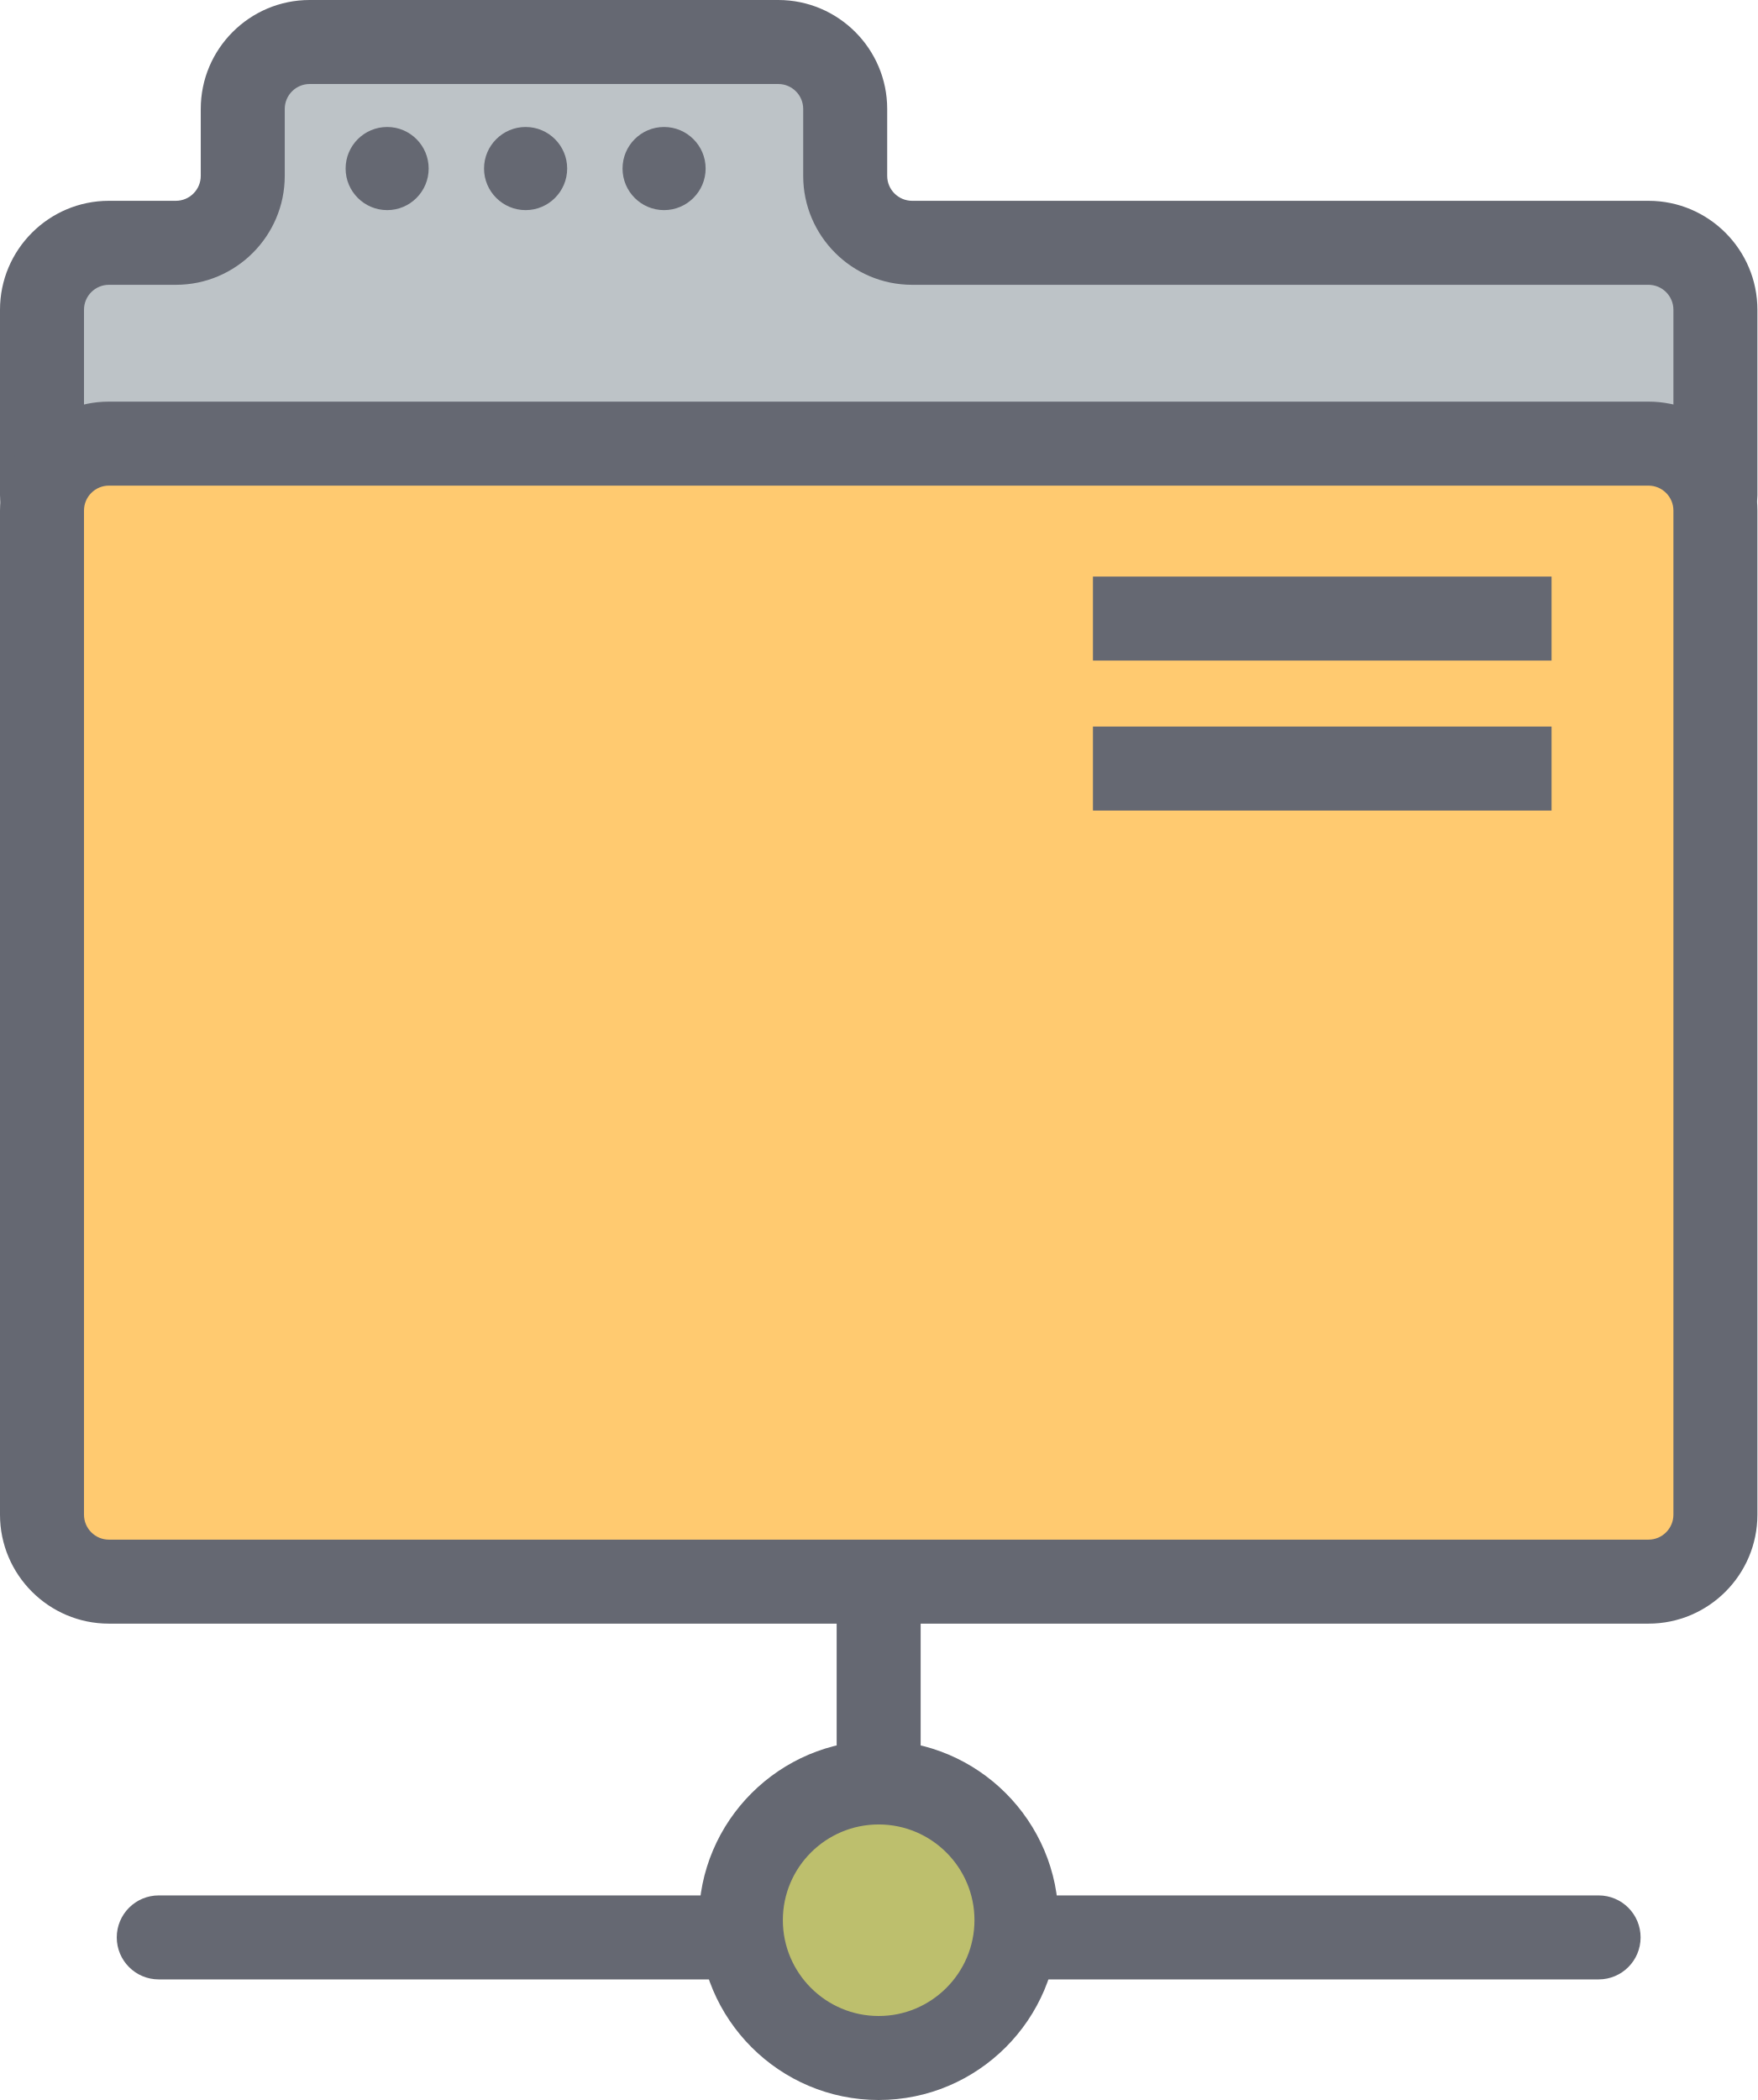
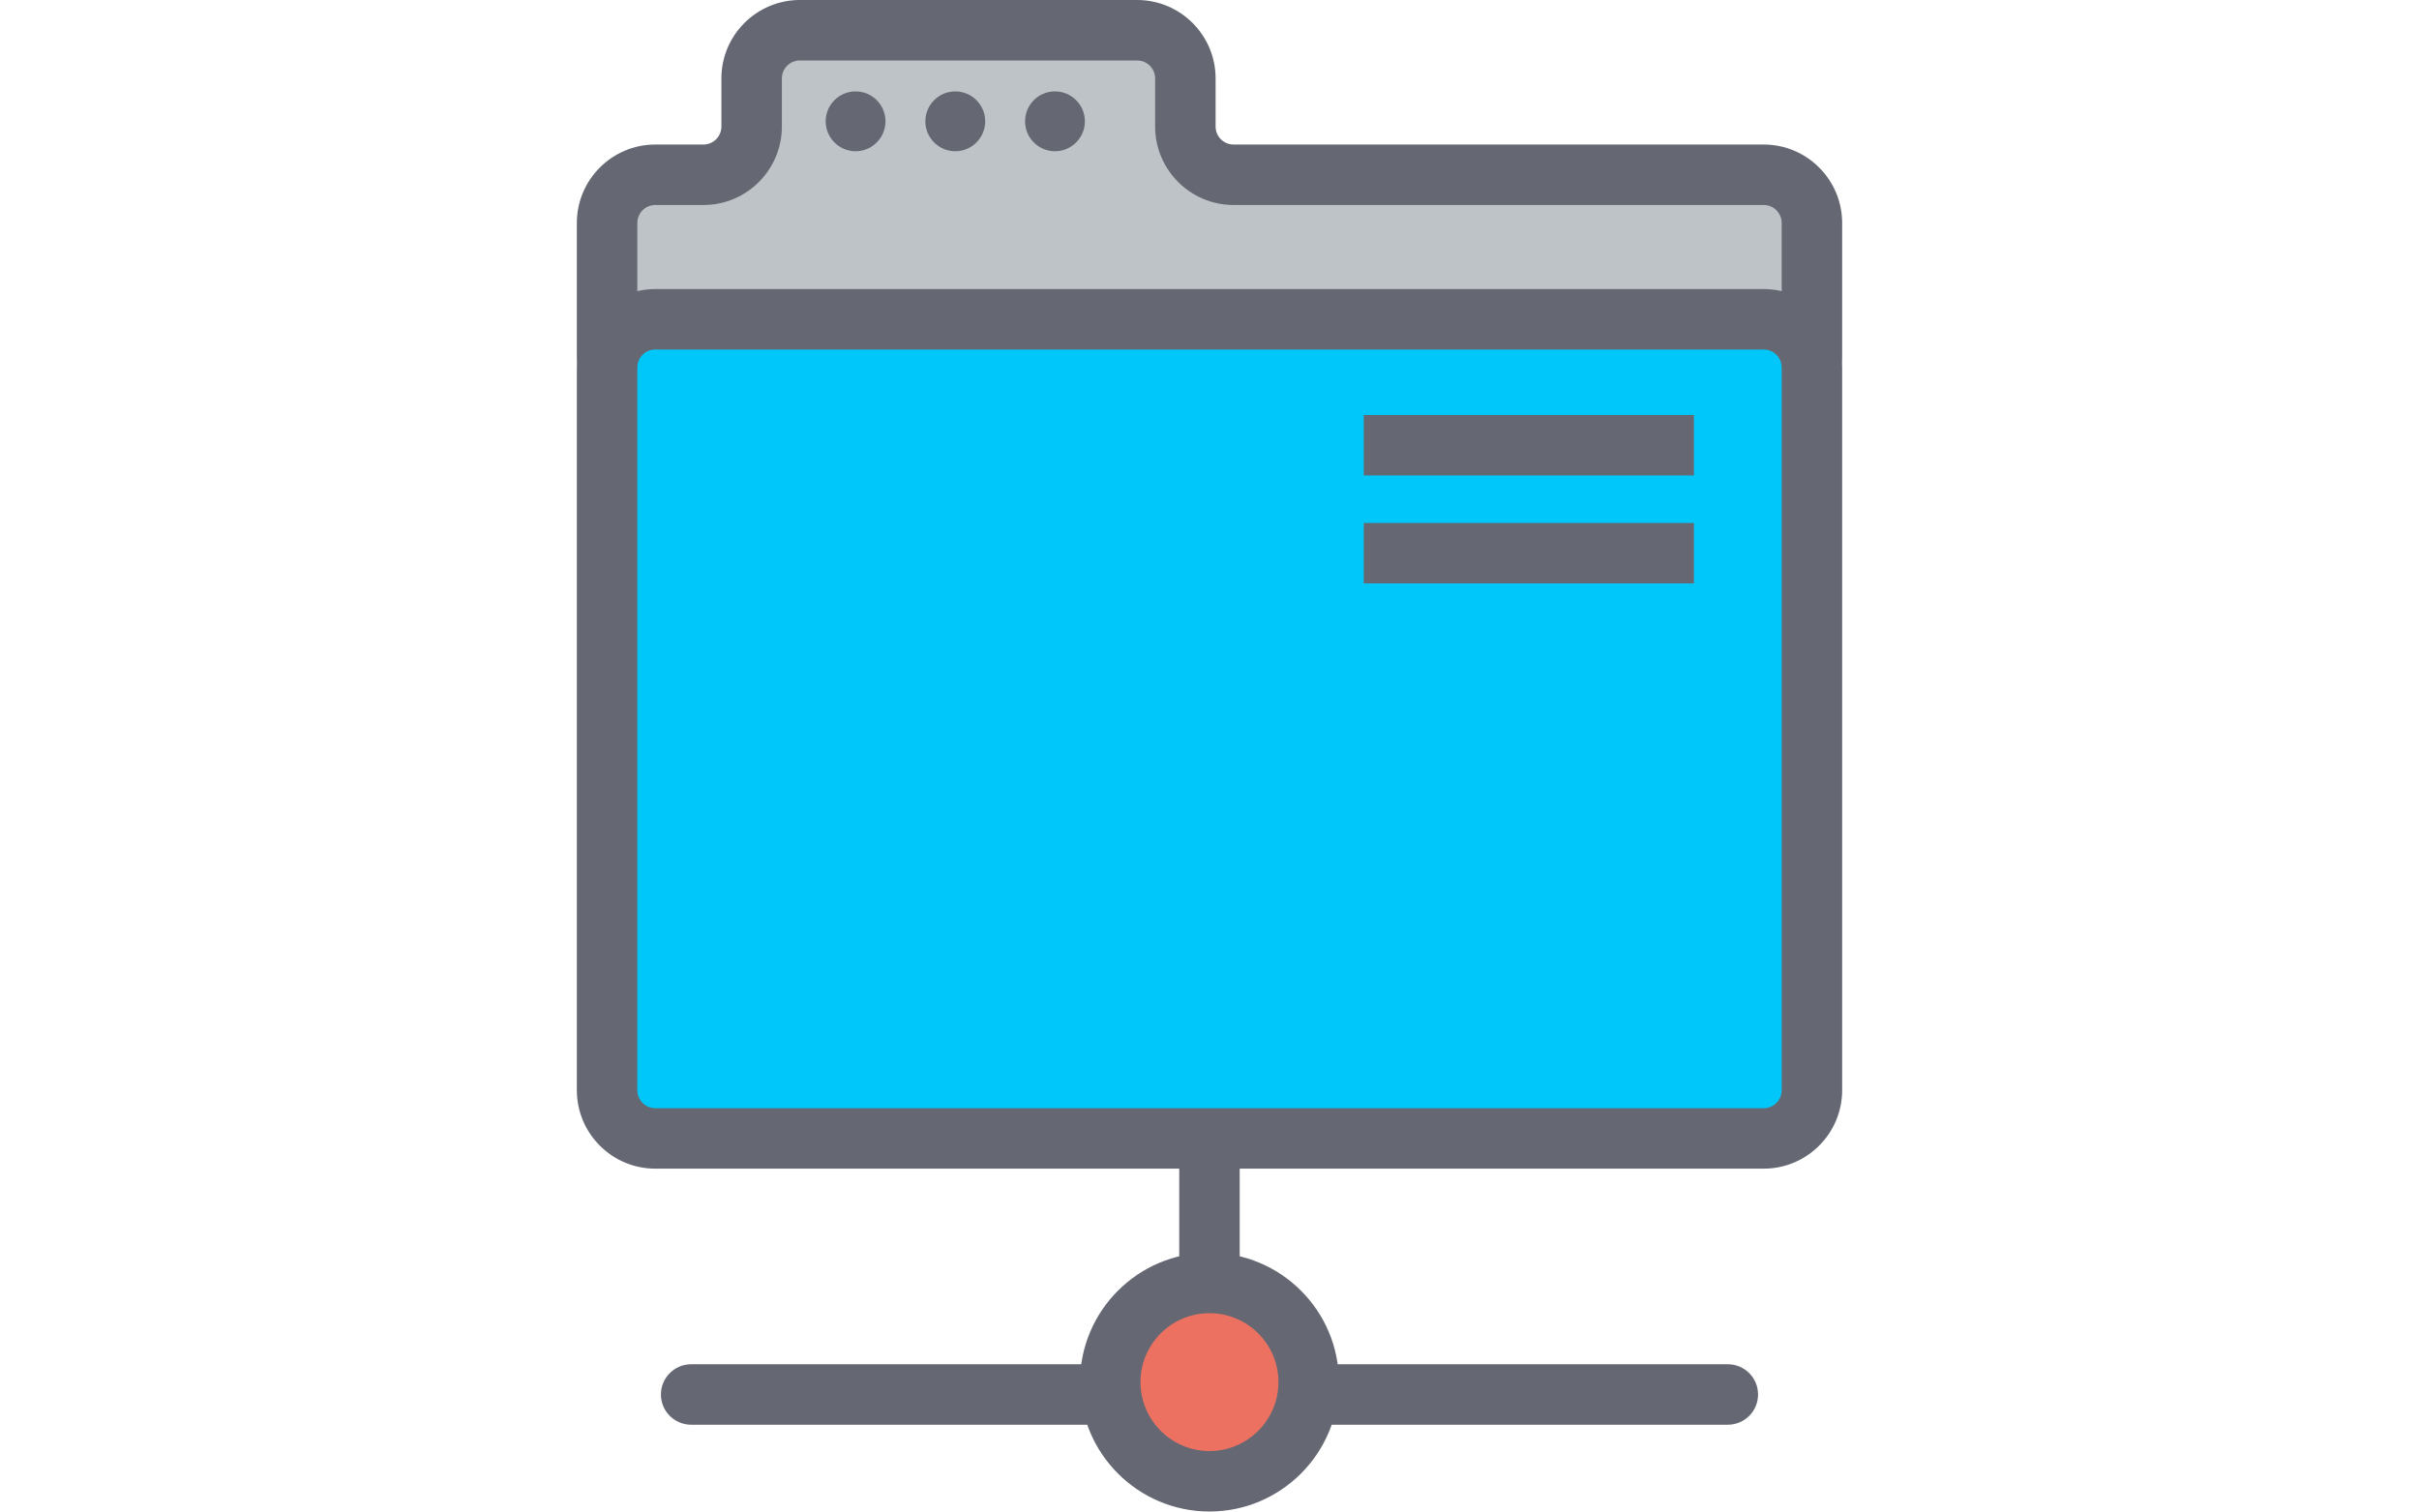
- <svg xmlns="http://www.w3.org/2000/svg" version="1.1" id="hosting" x="0px" y="0px" viewBox="0 0 845.283 1010" enable-background="new 0 0 845.283 1010" xml:space="preserve">
-   <g id="hosting-hosting">
+ <svg xmlns="http://www.w3.org/2000/svg" version="1.1" id="hosting" x="0px" y="0px" width="1280px" height="800px" viewBox="0 0 1280 800" enable-background="new 0 0 1280 800" xml:space="preserve">
+   <g>
+     <path fill="#BDC3C7" d="M958.766,188.719V118c0-14.078-11.438-25.5-25.5-25.5H652.75c-14.094,0-25.516-11.422-25.516-25.5V41.5   c0-14.094-11.422-25.5-25.516-25.5h-178.5c-14.078,0-25.5,11.406-25.5,25.5V67c0,14.078-11.421,25.5-25.484,25.5h-25.516   c-14.078,0-25.484,11.422-25.484,25.5v70.719" />
+     <path fill="#656872" d="M958.766,204.718c-8.844,0-16-7.156-16-16V118c0-5.25-4.266-9.5-9.5-9.5H652.75   c-22.891,0-41.516-18.625-41.516-41.5V41.5c0-5.25-4.266-9.5-9.516-9.5h-178.5c-5.234,0-9.5,4.25-9.5,9.5V67   c0,22.875-18.609,41.5-41.484,41.5h-25.516c-5.226,0-9.484,4.25-9.484,9.5v70.719c0,8.844-7.165,16-16,16s-16-7.156-16-16V118   c0-22.875,18.609-41.5,41.484-41.5h25.516c5.226,0,9.484-4.266,9.484-9.5V41.5c0-22.875,18.617-41.5,41.5-41.5h178.5   c22.891,0,41.516,18.625,41.516,41.5V67c0,5.234,4.266,9.5,9.516,9.5h280.516c22.891,0,41.5,18.625,41.5,41.5v70.719   C974.766,197.562,967.609,204.718,958.766,204.718L958.766,204.718z" />
+   </g>
+   <path fill="#00C7FA" d="M933.266,602.531H346.719c-14.078,0-25.484-11.406-25.484-25.5V194.5c0-14.079,11.406-25.5,25.484-25.5  h586.547c14.062,0,25.5,11.421,25.5,25.5v382.531C958.766,591.125,947.328,602.531,933.266,602.531z" />
+   <path fill="#656872" d="M933.266,618.531H346.719c-22.875,0-41.484-18.626-41.484-41.5V194.5c0-22.875,18.609-41.5,41.484-41.5  h586.547c22.891,0,41.5,18.625,41.5,41.5v382.531C974.766,599.905,956.156,618.531,933.266,618.531L933.266,618.531z M346.719,185  c-5.226,0-9.484,4.266-9.484,9.5v382.531c0,5.234,4.258,9.5,9.484,9.5h586.547c5.234,0,9.5-4.266,9.5-9.5V194.5  c0-5.234-4.266-9.5-9.5-9.5H346.719L346.719,185z" />
+   <g>
+     <path fill="#656872" d="M639.984,691.594c-8.836,0-16-7.172-16-16v-62.188c0-8.828,7.164-16.001,16-16.001s16,7.173,16,16.001   v62.188C655.984,684.422,648.82,691.594,639.984,691.594L639.984,691.594z" />
+   </g>
+   <g>
+     <path fill="#656872" d="M914.266,754.062H692.047c-8.836,0-16-7.156-16-16s7.164-16,16-16h222.219c8.844,0,16,7.156,16,16   S923.109,754.062,914.266,754.062L914.266,754.062z" />
+   </g>
+   <g>
+     <path fill="#656872" d="M587.953,754.062H365.719c-8.836,0-16-7.156-16-16s7.165-16,16-16h222.234c8.836,0,16,7.156,16,16   S596.789,754.062,587.953,754.062L587.953,754.062z" />
+   </g>
+   <path fill="#ED7161" d="M692.484,731.484c0,29.016-23.5,52.516-52.5,52.516s-52.5-23.5-52.5-52.516  c0-28.984,23.5-52.453,52.5-52.453S692.484,702.5,692.484,731.484z" />
+   <path fill="#656872" d="M639.984,800c-37.773,0-68.5-30.734-68.5-68.516c0-37.734,30.727-68.454,68.5-68.454s68.5,30.72,68.5,68.454  C708.484,769.266,677.758,800,639.984,800L639.984,800z M639.984,695.031c-20.125,0-36.5,16.344-36.5,36.453  c0,20.14,16.375,36.516,36.5,36.516s36.5-16.376,36.5-36.516C676.484,711.375,660.109,695.031,639.984,695.031L639.984,695.031z" />
+   <g>
    <g>
-       <g>
-         <path fill="#BDC3C7" d="M825.083,238.257v-89.283c0-17.773-14.439-32.193-32.193-32.193H438.739     c-17.794,0-32.213-14.42-32.213-32.194V52.394c0-17.794-14.42-32.194-32.214-32.194H148.956     c-17.774,0-32.194,14.4-32.194,32.194v32.194c0,17.773-14.42,32.194-32.174,32.194H52.374     c-17.773,0-32.174,14.42-32.174,32.193v89.283" />
-         <path fill="#656872" d="M825.083,258.457c-11.165,0-20.199-9.035-20.199-20.2v-89.283     c0-6.628-5.386-11.994-11.994-11.994H438.739c-28.899,0-52.414-23.514-52.414-52.394V52.394     c0-6.628-5.385-11.994-12.014-11.994H148.956c-6.608,0-11.994,5.366-11.994,11.994v32.194     c0,28.879-23.495,52.394-52.374,52.394H52.374c-6.598,0-11.974,5.366-11.974,11.994v89.283     c0,11.165-9.045,20.2-20.2,20.2S0,249.422,0,238.257v-89.283c0-28.879,23.495-52.394,52.374-52.394h32.214     c6.598,0,11.974-5.385,11.974-11.994V52.394C96.561,23.514,120.066,0,148.956,0h225.356     c28.899,0,52.414,23.514,52.414,52.394v32.194c0,6.608,5.385,11.994,12.014,11.994h354.151     c28.899,0,52.394,23.514,52.394,52.394v89.283C845.283,249.422,836.249,258.457,825.083,258.457L825.083,258.457z" />
-       </g>
-       <g>
-         <path fill="#FFCA70" d="M792.89,760.695H52.374c-17.773,0-32.174-14.4-32.174-32.193V245.556     c0-17.774,14.4-32.194,32.174-32.194h740.516c17.754,0,32.193,14.42,32.193,32.194V728.502     C825.083,746.295,810.644,760.695,792.89,760.695z" />
-         <path fill="#656872" d="M792.89,780.895H52.374C23.495,780.895,0,757.381,0,728.502V245.556     c0-28.88,23.495-52.394,52.374-52.394h740.516c28.899,0,52.394,23.514,52.394,52.394V728.502     C845.283,757.381,821.789,780.895,792.89,780.895L792.89,780.895z M52.374,233.562     c-6.598,0-11.974,5.385-11.974,11.994V728.502c0,6.608,5.375,11.994,11.974,11.994h740.516     c6.608,0,11.994-5.386,11.994-11.994V245.556c0-6.608-5.386-11.994-11.994-11.994H52.374L52.374,233.562z" />
-       </g>
+       <path fill="#656872" d="M468.547,64.203c0,8.734-7.078,15.844-15.797,15.844c-8.75,0-15.844-7.109-15.844-15.844    S444,48.375,452.75,48.375C461.469,48.375,468.547,55.469,468.547,64.203z" />
    </g>
    <g>
-       <g>
-         <path fill="#656872" d="M422.622,873.137c-11.155,0-20.2-9.055-20.2-20.199v-78.512     c0-11.146,9.045-20.201,20.2-20.201c11.155,0,20.2,9.055,20.2,20.201v78.512     C442.822,864.082,433.777,873.137,422.622,873.137L422.622,873.137z" />
-       </g>
-       <g>
-         <path fill="#656872" d="M768.902,952.004H488.351c-11.155,0-20.2-9.035-20.2-20.2     c0-11.165,9.045-20.2,20.2-20.2h280.552c11.165,0,20.2,9.035,20.2,20.2     C789.102,942.969,780.067,952.004,768.902,952.004L768.902,952.004z" />
-       </g>
-       <g>
-         <path fill="#656872" d="M356.933,952.004H76.362c-11.155,0-20.2-9.035-20.2-20.2     c0-11.165,9.045-20.2,20.2-20.2h280.571c11.155,0,20.2,9.035,20.2,20.2     C377.133,942.969,368.088,952.004,356.933,952.004L356.933,952.004z" />
-       </g>
-       <g>
-         <path fill="#BDBF6D" d="M488.903,923.499c0,36.632-29.669,66.301-66.281,66.301s-66.281-29.669-66.281-66.301     c0-36.593,29.669-66.222,66.281-66.222S488.903,886.906,488.903,923.499z" />
-         <path fill="#656872" d="M422.622,1010c-47.689,0-86.481-38.803-86.481-86.501c0-47.64,38.792-86.423,86.481-86.423     c47.689,0,86.481,38.783,86.481,86.423C509.103,971.197,470.311,1010,422.622,1010L422.622,1010z M422.622,877.477     c-25.408,0-46.081,20.635-46.081,46.022c0,25.427,20.673,46.101,46.081,46.101     c25.408,0,46.081-20.674,46.081-46.101C468.703,898.111,448.03,877.477,422.622,877.477L422.622,877.477z" />
-       </g>
+       <path fill="#656872" d="M521.312,64.203c0,8.734-7.094,15.844-15.828,15.844c-8.719,0-15.844-7.109-15.844-15.844    s7.125-15.828,15.844-15.828C514.219,48.375,521.312,55.469,521.312,64.203z" />
    </g>
    <g>
-       <g>
-         <path fill="#656872" d="M206.182,81.056c0,11.027-8.936,20.003-19.943,20.003c-11.047,0-20.003-8.976-20.003-20.003     c0-11.027,8.956-19.983,20.003-19.983C197.246,61.073,206.182,70.029,206.182,81.056z" />
-       </g>
-       <g>
-         <path fill="#656872" d="M272.799,81.056c0,11.027-8.956,20.003-19.983,20.003c-11.007,0-20.003-8.976-20.003-20.003     c0-11.027,8.996-19.983,20.003-19.983C263.843,61.073,272.799,70.029,272.799,81.056z" />
-       </g>
-       <g>
-         <path fill="#656872" d="M339.396,81.056c0,11.027-8.976,20.003-20.002,20.003c-11.027,0-19.963-8.976-19.963-20.003     c0-11.027,8.936-19.983,19.963-19.983C330.42,61.073,339.396,70.029,339.396,81.056z" />
-       </g>
-     </g>
-     <g>
-       <polygon fill="#656872" points="746.276,389.836 525.693,389.836 525.693,349.436 746.276,349.436 746.276,389.836   " />
-     </g>
-     <g>
-       <polygon fill="#656872" points="746.276,317.696 525.693,317.696 525.693,277.296 746.276,277.296 746.276,317.696       " />
+       <path fill="#656872" d="M574.062,64.203c0,8.734-7.109,15.844-15.844,15.844s-15.812-7.109-15.812-15.844    s7.078-15.828,15.812-15.828S574.062,55.469,574.062,64.203z" />
    </g>
  </g>
+   <g>
+     <polygon fill="#656872" points="896.345,308.781 721.625,308.781 721.625,276.781 896.345,276.781  " />
+   </g>
+   <g>
+     <polygon fill="#656872" points="896.345,251.641 721.625,251.641 721.625,219.64 896.345,219.64  " />
+   </g>
</svg>
